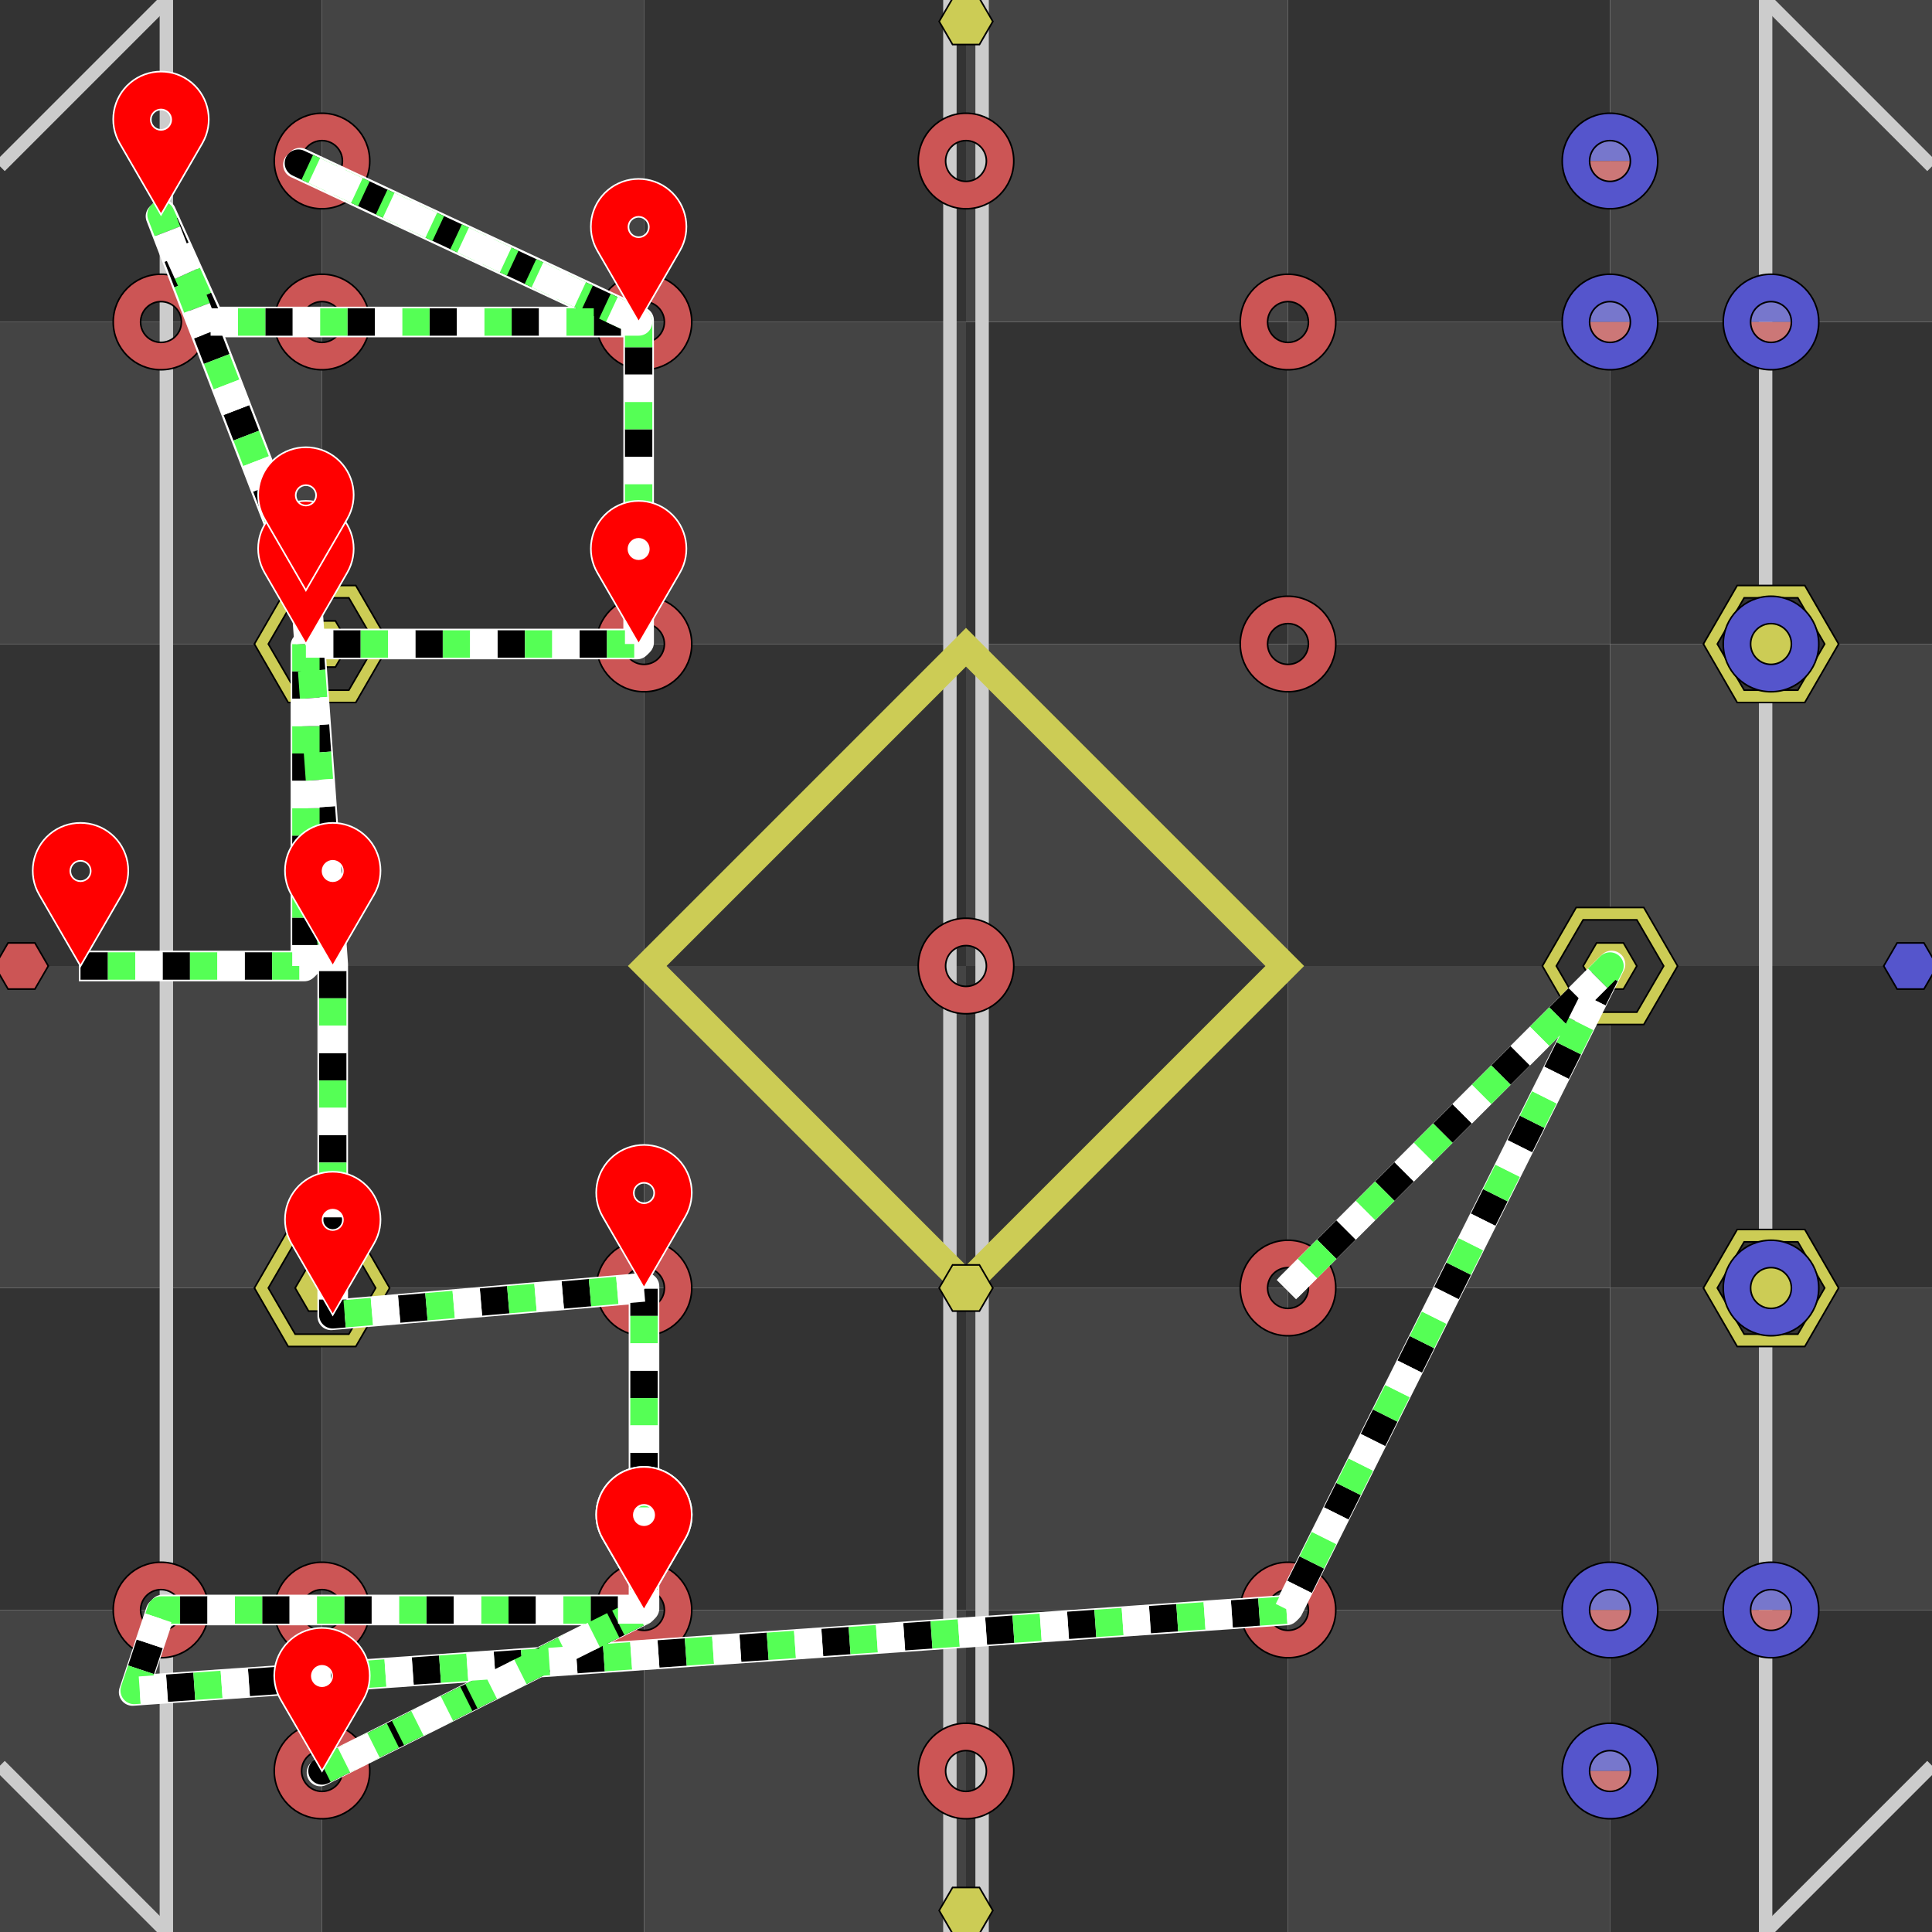
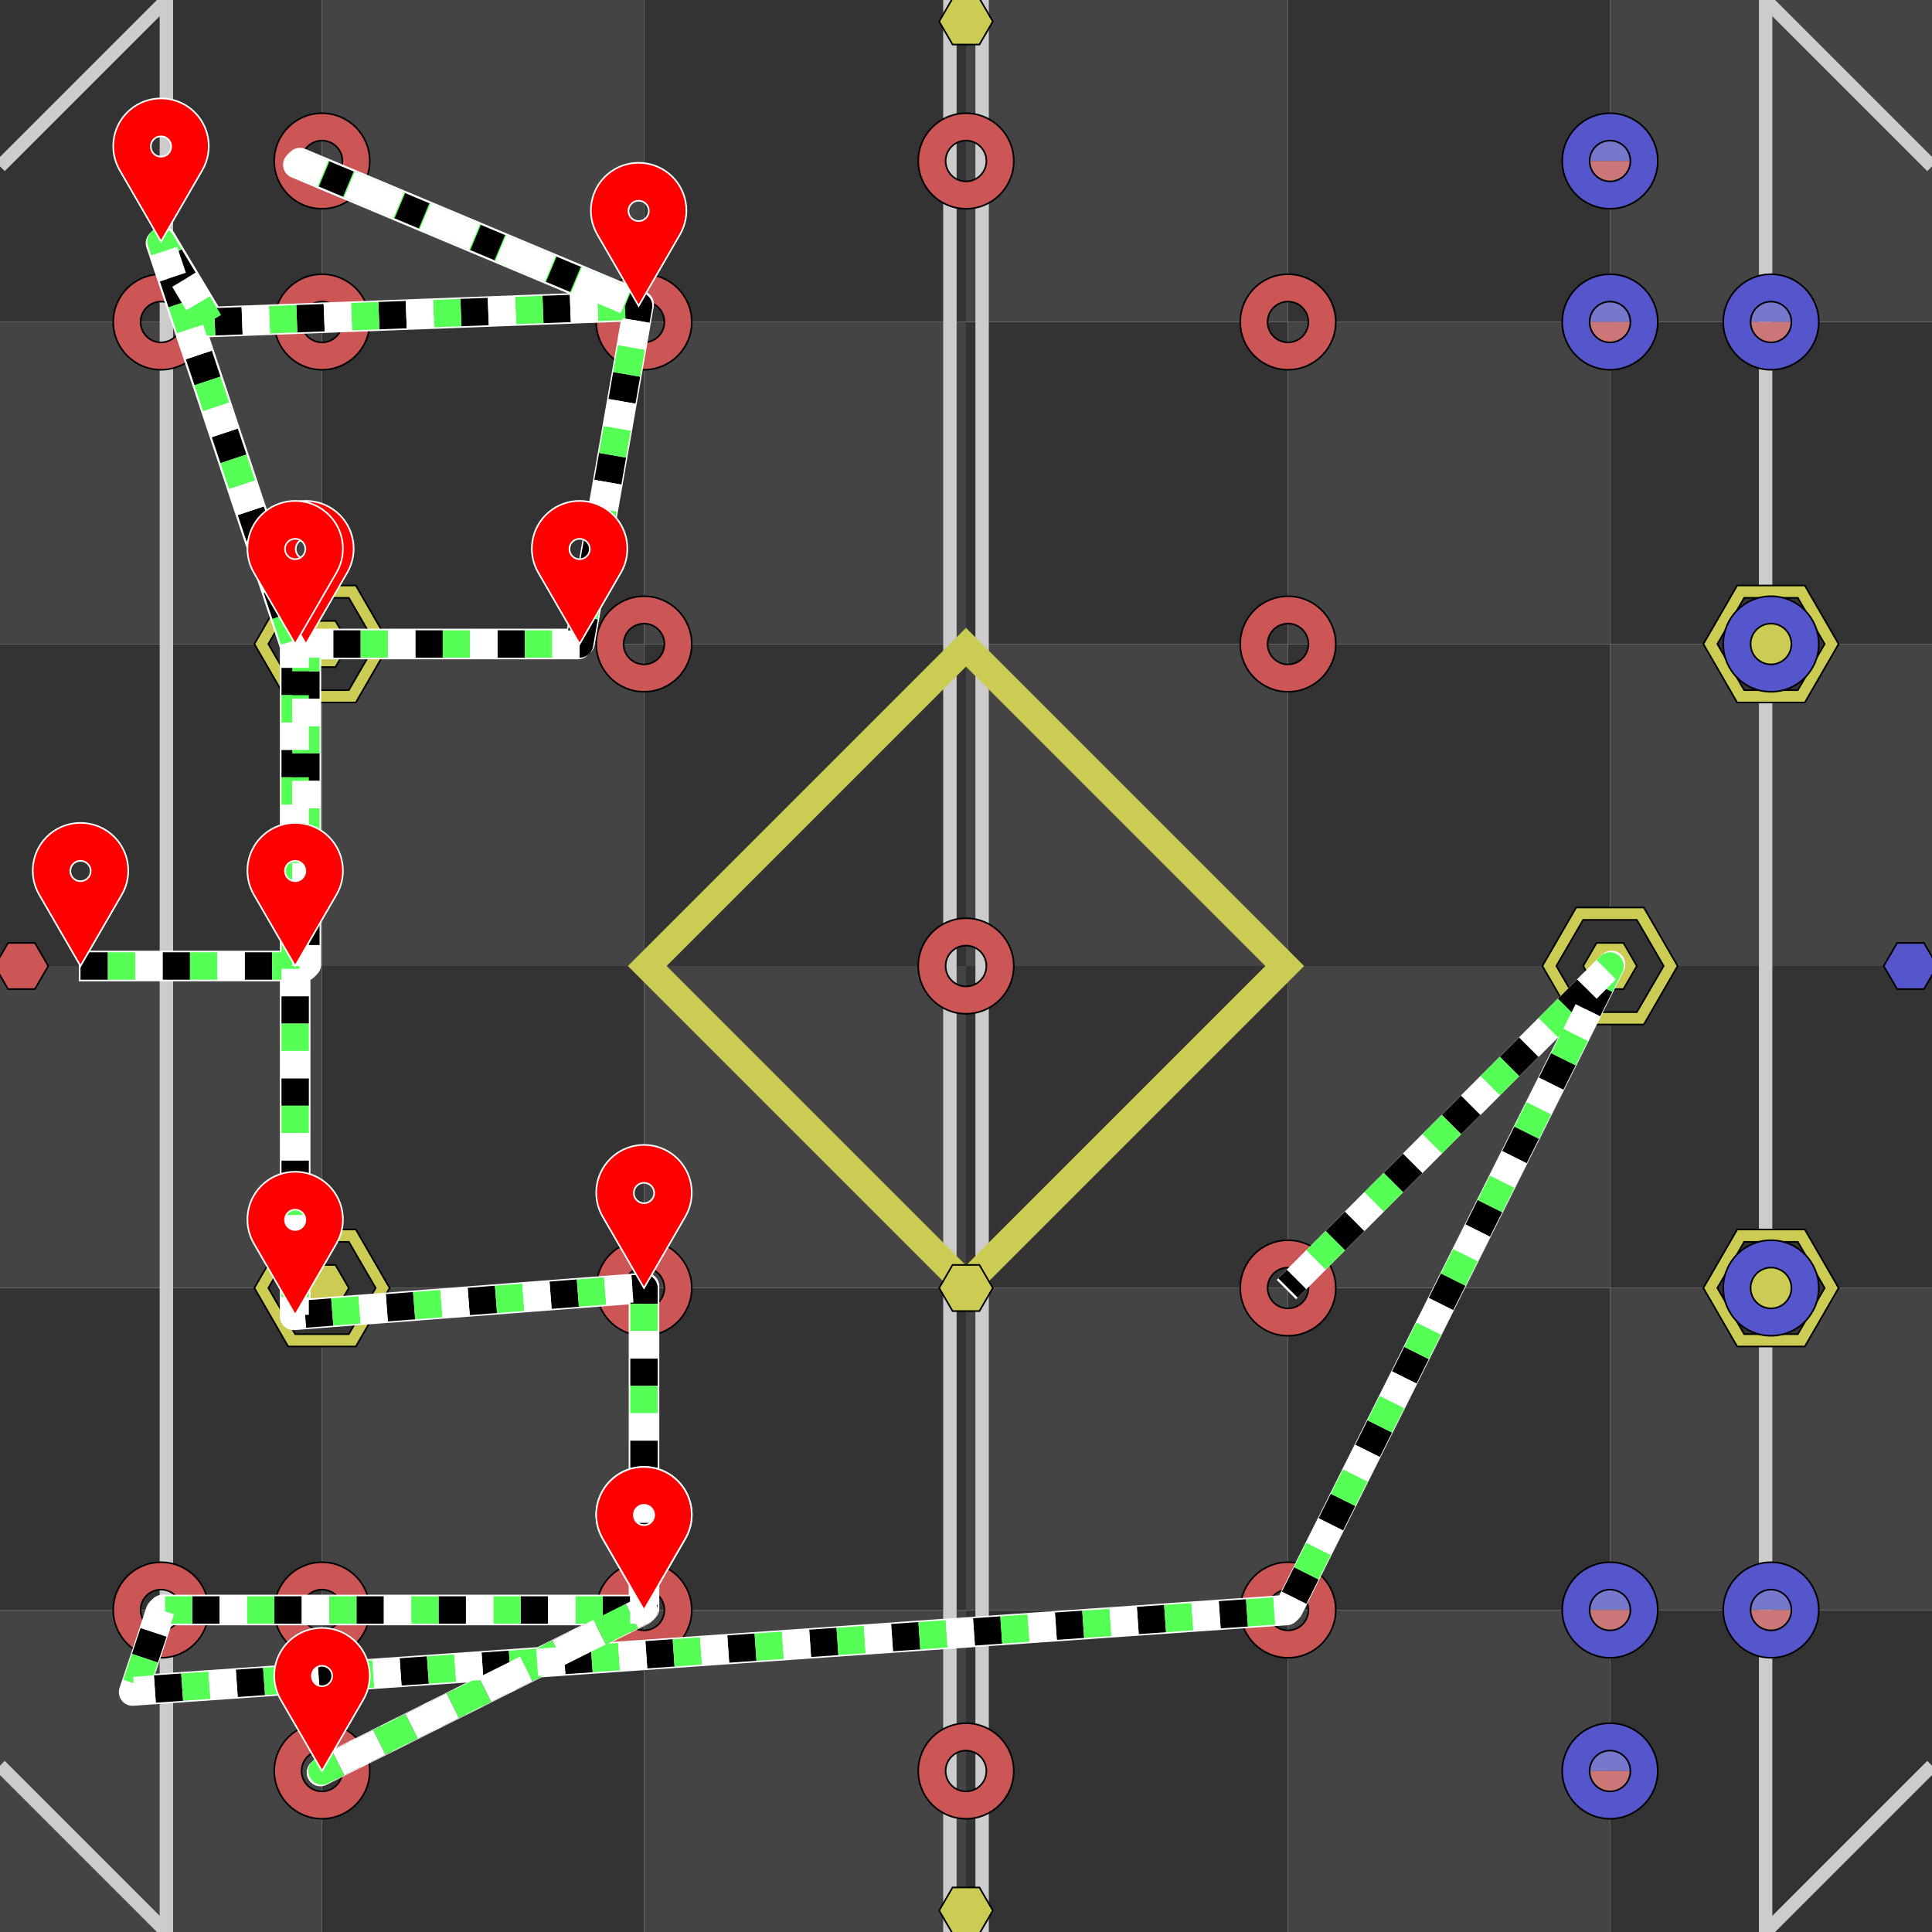
<svg xmlns="http://www.w3.org/2000/svg" version="1.1" width="600" height="600" viewBox="-1800 -1800 3600 3600">
  <g transform="scale(1, -1)">
    <rect x="-1800" y="-1800" width="600" height="600" fill="#444444" />
    <rect x="-1800" y="-1200" width="600" height="600" fill="#333333" />
    <rect x="-1800" y="-600" width="600" height="600" fill="#444444" />
    <rect x="-1800" y="0" width="600" height="600" fill="#333333" />
    <rect x="-1800" y="600" width="600" height="600" fill="#444444" />
    <rect x="-1800" y="1200" width="600" height="600" fill="#333333" />
    <rect x="-1200" y="-1800" width="600" height="600" fill="#333333" />
    <rect x="-1200" y="-1200" width="600" height="600" fill="#444444" />
    <rect x="-1200" y="-600" width="600" height="600" fill="#333333" />
    <rect x="-1200" y="0" width="600" height="600" fill="#444444" />
    <rect x="-1200" y="600" width="600" height="600" fill="#333333" />
    <rect x="-1200" y="1200" width="600" height="600" fill="#444444" />
    <rect x="-600" y="-1800" width="600" height="600" fill="#444444" />
    <rect x="-600" y="-1200" width="600" height="600" fill="#333333" />
    <rect x="-600" y="-600" width="600" height="600" fill="#444444" />
    <rect x="-600" y="0" width="600" height="600" fill="#333333" />
    <rect x="-600" y="600" width="600" height="600" fill="#444444" />
    <rect x="-600" y="1200" width="600" height="600" fill="#333333" />
    <rect x="0" y="-1800" width="600" height="600" fill="#333333" />
    <rect x="0" y="-1200" width="600" height="600" fill="#444444" />
    <rect x="0" y="-600" width="600" height="600" fill="#333333" />
    <rect x="0" y="0" width="600" height="600" fill="#444444" />
    <rect x="0" y="600" width="600" height="600" fill="#333333" />
    <rect x="0" y="1200" width="600" height="600" fill="#444444" />
    <rect x="600" y="-1800" width="600" height="600" fill="#444444" />
    <rect x="600" y="-1200" width="600" height="600" fill="#333333" />
    <rect x="600" y="-600" width="600" height="600" fill="#444444" />
    <rect x="600" y="0" width="600" height="600" fill="#333333" />
    <rect x="600" y="600" width="600" height="600" fill="#444444" />
    <rect x="600" y="1200" width="600" height="600" fill="#333333" />
    <rect x="1200" y="-1800" width="600" height="600" fill="#333333" />
    <rect x="1200" y="-1200" width="600" height="600" fill="#444444" />
    <rect x="1200" y="-600" width="600" height="600" fill="#333333" />
    <rect x="1200" y="0" width="600" height="600" fill="#444444" />
    <rect x="1200" y="600" width="600" height="600" fill="#333333" />
    <rect x="1200" y="1200" width="600" height="600" fill="#444444" />
    <line x1="-1490" y1="-1800" x2="-1490" y2="1800" stroke="#cccccc" stroke-width="25" />
    <line x1="-30" y1="-1800" x2="-30" y2="1800" stroke="#cccccc" stroke-width="25" />
    <line x1="30" y1="-1800" x2="30" y2="1800" stroke="#cccccc" stroke-width="25" />
    <line x1="1490" y1="-1800" x2="1490" y2="1800" stroke="#cccccc" stroke-width="25" />
    <line x1="-1800" y1="-1490" x2="-1490" y2="-1800" stroke="#cccccc" stroke-width="25" />
    <line x1="1800" y1="-1490" x2="1490" y2="-1800" stroke="#cccccc" stroke-width="25" />
    <line x1="-1800" y1="1490" x2="-1490" y2="1800" stroke="#cccccc" stroke-width="25" />
    <line x1="1800" y1="1490" x2="1490" y2="1800" stroke="#cccccc" stroke-width="25" />
    <rect x="-420" y="-420" width="840" height="840" transform="rotate(45)" stroke="#cccc55" fill="none" stroke-width="51" />
    <polygon points="-1710,0 -1735,43 -1785,43 -1810,0 -1785,-43 -1735,-43" fill="#cc5555" stroke="#000000" stroke-width="3" />
    <polygon points="1810,0 1785,43 1735,43 1710,0 1735,-43 1785,-43" fill="#5555cc" stroke="#000000" stroke-width="3" />
    <polygon points="50,1760 25,1803 -25,1803 -50,1760 -25,1717 25,1717" fill="#cccc55" stroke="#000000" stroke-width="3" />
    <polygon points="50,-600 25,-557 -25,-557 -50,-600 -25,-643 25,-643" fill="#cccc55" stroke="#000000" stroke-width="3" />
    <polygon points="50,-1760 25,-1717 -25,-1717 -50,-1760 -25,-1803 25,-1803" fill="#cccc55" stroke="#000000" stroke-width="3" />
    <polygon points="-1074,600 -1137,709 -1263,709 -1326,600 -1263,491 -1137,491" fill="#cccc55" stroke="#000000" stroke-width="3" />
    <polygon points="-1100,600 -1150,686 -1250,686 -1300,600 -1250,514 -1150,514" fill="#333333" stroke="#000000" stroke-width="3" />
    <polygon points="-1150,600 -1175,643 -1225,643 -1250,600 -1225,557 -1175,557" fill="#cccc55" stroke="#000000" stroke-width="3" />
    <polygon points="1626,600 1563,709 1437,709 1374,600 1437,491 1563,491" fill="#cccc55" stroke="#000000" stroke-width="3" />
    <polygon points="1600,600 1550,686 1450,686 1400,600 1450,514 1550,514" fill="#333333" stroke="#000000" stroke-width="3" />
    <polygon points="1550,600 1525,643 1475,643 1450,600 1475,557 1525,557" fill="#cccc55" stroke="#000000" stroke-width="3" />
    <polygon points="1326,0 1263,109 1137,109 1074,0 1137,-109 1263,-109" fill="#cccc55" stroke="#000000" stroke-width="3" />
    <polygon points="1300,0 1250,86 1150,86 1100,0 1150,-86 1250,-86" fill="#333333" stroke="#000000" stroke-width="3" />
    <polygon points="1250,0 1225,43 1175,43 1150,0 1175,-43 1225,-43" fill="#cccc55" stroke="#000000" stroke-width="3" />
    <polygon points="-1074,-600 -1137,-491 -1263,-491 -1326,-600 -1263,-709 -1137,-709" fill="#cccc55" stroke="#000000" stroke-width="3" />
    <polygon points="-1100,-600 -1150,-514 -1250,-514 -1300,-600 -1250,-686 -1150,-686" fill="#333333" stroke="#000000" stroke-width="3" />
    <polygon points="-1150,-600 -1175,-557 -1225,-557 -1250,-600 -1225,-643 -1175,-643" fill="#cccc55" stroke="#000000" stroke-width="3" />
    <polygon points="1626,-600 1563,-491 1437,-491 1374,-600 1437,-709 1563,-709" fill="#cccc55" stroke="#000000" stroke-width="3" />
    <polygon points="1600,-600 1550,-514 1450,-514 1400,-600 1450,-686 1550,-686" fill="#333333" stroke="#000000" stroke-width="3" />
    <polygon points="1550,-600 1525,-557 1475,-557 1450,-600 1475,-643 1525,-643" fill="#cccc55" stroke="#000000" stroke-width="3" />
    <path d="M 1111,1500 a 89,89 0 1,0 178,0" fill="#7777cc" />
    <path d="M 1111,1500 a 89,89 0 1,1 178,0" fill="#cc7777" />
    <path d="M 1111,1500 a 89 89 0 0 0 178 0 a 89 89 0 0 0 -178 0 z m 51 0 a 38 38 0 0 0 76 0 a 38 38 0 0 0 -76 0 z" fill="#5555cc" stroke="#000000" stroke-width="3" fill-rule="evenodd" />
    <path d="M 1111,1200 a 89,89 0 1,0 178,0" fill="#7777cc" />
    <path d="M 1111,1200 a 89,89 0 1,1 178,0" fill="#cc7777" />
    <path d="M 1111,1200 a 89 89 0 0 0 178 0 a 89 89 0 0 0 -178 0 z m 51 0 a 38 38 0 0 0 76 0 a 38 38 0 0 0 -76 0 z" fill="#5555cc" stroke="#000000" stroke-width="3" fill-rule="evenodd" />
    <path d="M 1411,1200 a 89,89 0 1,0 178,0" fill="#7777cc" />
    <path d="M 1411,1200 a 89,89 0 1,1 178,0" fill="#cc7777" />
    <path d="M 1411,1200 a 89 89 0 0 0 178 0 a 89 89 0 0 0 -178 0 z m 51 0 a 38 38 0 0 0 76 0 a 38 38 0 0 0 -76 0 z" fill="#5555cc" stroke="#000000" stroke-width="3" fill-rule="evenodd" />
    <path d="M 1111,-1200 a 89,89 0 1,0 178,0" fill="#7777cc" />
    <path d="M 1111,-1200 a 89,89 0 1,1 178,0" fill="#cc7777" />
    <path d="M 1111,-1200 a 89 89 0 0 0 178 0 a 89 89 0 0 0 -178 0 z m 51 0 a 38 38 0 0 0 76 0 a 38 38 0 0 0 -76 0 z" fill="#5555cc" stroke="#000000" stroke-width="3" fill-rule="evenodd" />
    <path d="M 1411,-1200 a 89,89 0 1,0 178,0" fill="#7777cc" />
    <path d="M 1411,-1200 a 89,89 0 1,1 178,0" fill="#cc7777" />
    <path d="M 1411,-1200 a 89 89 0 0 0 178 0 a 89 89 0 0 0 -178 0 z m 51 0 a 38 38 0 0 0 76 0 a 38 38 0 0 0 -76 0 z" fill="#5555cc" stroke="#000000" stroke-width="3" fill-rule="evenodd" />
    <path d="M 1111,-1500 a 89,89 0 1,0 178,0" fill="#7777cc" />
    <path d="M 1111,-1500 a 89,89 0 1,1 178,0" fill="#cc7777" />
    <path d="M 1111,-1500 a 89 89 0 0 0 178 0 a 89 89 0 0 0 -178 0 z m 51 0 a 38 38 0 0 0 76 0 a 38 38 0 0 0 -76 0 z" fill="#5555cc" stroke="#000000" stroke-width="3" fill-rule="evenodd" />
    <path d="M -1289,1500 a 89 89 0 0 0 178 0 a 89 89 0 0 0 -178 0 z m 51 0 a 38 38 0 0 0 76 0 a 38 38 0 0 0 -76 0 z" fill="#cc5555" stroke="#000000" stroke-width="3" fill-rule="evenodd" />
    <path d="M -89,1500 a 89 89 0 0 0 178 0 a 89 89 0 0 0 -178 0 z m 51 0 a 38 38 0 0 0 76 0 a 38 38 0 0 0 -76 0 z" fill="#cc5555" stroke="#000000" stroke-width="3" fill-rule="evenodd" />
    <path d="M -1589,1200 a 89 89 0 0 0 178 0 a 89 89 0 0 0 -178 0 z m 51 0 a 38 38 0 0 0 76 0 a 38 38 0 0 0 -76 0 z" fill="#cc5555" stroke="#000000" stroke-width="3" fill-rule="evenodd" />
    <path d="M -1289,1200 a 89 89 0 0 0 178 0 a 89 89 0 0 0 -178 0 z m 51 0 a 38 38 0 0 0 76 0 a 38 38 0 0 0 -76 0 z" fill="#cc5555" stroke="#000000" stroke-width="3" fill-rule="evenodd" />
    <path d="M -689,1200 a 89 89 0 0 0 178 0 a 89 89 0 0 0 -178 0 z m 51 0 a 38 38 0 0 0 76 0 a 38 38 0 0 0 -76 0 z" fill="#cc5555" stroke="#000000" stroke-width="3" fill-rule="evenodd" />
    <path d="M 511,1200 a 89 89 0 0 0 178 0 a 89 89 0 0 0 -178 0 z m 51 0 a 38 38 0 0 0 76 0 a 38 38 0 0 0 -76 0 z" fill="#cc5555" stroke="#000000" stroke-width="3" fill-rule="evenodd" />
    <path d="M -689,600 a 89 89 0 0 0 178 0 a 89 89 0 0 0 -178 0 z m 51 0 a 38 38 0 0 0 76 0 a 38 38 0 0 0 -76 0 z" fill="#cc5555" stroke="#000000" stroke-width="3" fill-rule="evenodd" />
    <path d="M 511,600 a 89 89 0 0 0 178 0 a 89 89 0 0 0 -178 0 z m 51 0 a 38 38 0 0 0 76 0 a 38 38 0 0 0 -76 0 z" fill="#cc5555" stroke="#000000" stroke-width="3" fill-rule="evenodd" />
    <path d="M -89,0 a 89 89 0 0 0 178 0 a 89 89 0 0 0 -178 0 z m 51 0 a 38 38 0 0 0 76 0 a 38 38 0 0 0 -76 0 z" fill="#cc5555" stroke="#000000" stroke-width="3" fill-rule="evenodd" />
    <path d="M -689,-600 a 89 89 0 0 0 178 0 a 89 89 0 0 0 -178 0 z m 51 0 a 38 38 0 0 0 76 0 a 38 38 0 0 0 -76 0 z" fill="#cc5555" stroke="#000000" stroke-width="3" fill-rule="evenodd" />
    <path d="M 511,-600 a 89 89 0 0 0 178 0 a 89 89 0 0 0 -178 0 z m 51 0 a 38 38 0 0 0 76 0 a 38 38 0 0 0 -76 0 z" fill="#cc5555" stroke="#000000" stroke-width="3" fill-rule="evenodd" />
    <path d="M -1589,-1200 a 89 89 0 0 0 178 0 a 89 89 0 0 0 -178 0 z m 51 0 a 38 38 0 0 0 76 0 a 38 38 0 0 0 -76 0 z" fill="#cc5555" stroke="#000000" stroke-width="3" fill-rule="evenodd" />
    <path d="M -1289,-1200 a 89 89 0 0 0 178 0 a 89 89 0 0 0 -178 0 z m 51 0 a 38 38 0 0 0 76 0 a 38 38 0 0 0 -76 0 z" fill="#cc5555" stroke="#000000" stroke-width="3" fill-rule="evenodd" />
    <path d="M -689,-1200 a 89 89 0 0 0 178 0 a 89 89 0 0 0 -178 0 z m 51 0 a 38 38 0 0 0 76 0 a 38 38 0 0 0 -76 0 z" fill="#cc5555" stroke="#000000" stroke-width="3" fill-rule="evenodd" />
    <path d="M 511,-1200 a 89 89 0 0 0 178 0 a 89 89 0 0 0 -178 0 z m 51 0 a 38 38 0 0 0 76 0 a 38 38 0 0 0 -76 0 z" fill="#cc5555" stroke="#000000" stroke-width="3" fill-rule="evenodd" />
    <path d="M -1289,-1500 a 89 89 0 0 0 178 0 a 89 89 0 0 0 -178 0 z m 51 0 a 38 38 0 0 0 76 0 a 38 38 0 0 0 -76 0 z" fill="#cc5555" stroke="#000000" stroke-width="3" fill-rule="evenodd" />
    <path d="M -89,-1500 a 89 89 0 0 0 178 0 a 89 89 0 0 0 -178 0 z m 51 0 a 38 38 0 0 0 76 0 a 38 38 0 0 0 -76 0 z" fill="#cc5555" stroke="#000000" stroke-width="3" fill-rule="evenodd" />
    <path d="M 1411,600 a 89 89 0 0 0 178 0 a 89 89 0 0 0 -178 0 z m 51 0 a 38 38 0 0 0 76 0 a 38 38 0 0 0 -76 0 z" fill="#5555cc" stroke="#000000" stroke-width="3" fill-rule="evenodd" />
    <path d="M 1411,-600 a 89 89 0 0 0 178 0 a 89 89 0 0 0 -178 0 z m 51 0 a 38 38 0 0 0 76 0 a 38 38 0 0 0 -76 0 z" fill="#5555cc" stroke="#000000" stroke-width="3" fill-rule="evenodd" />
-     <polyline points="-1647,3 -1227,3 -1227,603 -607,603 -607,1203 -1241,1499 -607,1203 -1407,1203 -1497,1403 -1227,703 -1177,3 -1177,-647 -597,-597 -597,-1197 -1197,-1497 -597,-1197 -1497,-1197 -1547,-1347 603,-1197 1203,3 603,-597" fill="none" stroke="#ffffff" stroke-width="51" stroke-linejoin="round" />
-     <polyline points="-1653,-3 -1233,-3 -1233,597 -613,597 -613,1197 -1247,1493 -613,1197 -1413,1197 -1503,1397 -1233,697 -1183,-3 -1183,-653 -603,-603 -603,-1203 -1203,-1503 -603,-1203 -1503,-1203 -1553,-1353 597,-1203 1197,-3 597,-603" fill="none" stroke="#ffffff" stroke-width="51" stroke-linejoin="round" />
-     <polyline points="-1650,0 -1230,0 -1230,600 -610,600 -610,1200 -1244,1496 -610,1200 -1410,1200 -1500,1400 -1230,700 -1180,0 -1180,-650 -600,-600 -600,-1200 -1200,-1500 -600,-1200 -1500,-1200 -1550,-1350 600,-1200 1200,0 600,-600" fill="none" stroke="#000000" stroke-width="51" stroke-dasharray="51,102" stroke-linejoin="round" />
-     <polyline points="-1650,0 -1230,0 -1230,600 -610,600 -610,1200 -1244,1496 -610,1200 -1410,1200 -1500,1400 -1230,700 -1180,0 -1180,-650 -600,-600 -600,-1200 -1200,-1500 -600,-1200 -1500,-1200 -1550,-1350 600,-1200 1200,0 600,-600" fill="none" stroke="#55ff55" stroke-width="51" stroke-dasharray="51,102" stroke-dashoffset="102" stroke-linejoin="round" />
-     <polyline points="-1650,0 -1230,0 -1230,600 -610,600 -610,1200 -1244,1496 -610,1200 -1410,1200 -1500,1400 -1230,700 -1180,0 -1180,-650 -600,-600 -600,-1200 -1200,-1500 -600,-1200 -1500,-1200 -1550,-1350 600,-1200 1200,0 600,-600" fill="none" stroke="#ffffff" stroke-width="51" stroke-dasharray="51,102" stroke-dashoffset="51" stroke-linejoin="round" />
+     <polyline points="-1647,3 -1227,3 -1227,603 -717,603 -607,1233 -1241,1499 -607,1233 -1407,1203 -1497,1353 -1247,603 -1247,3 -1247,-647 -597,-597 -597,-1197 -1197,-1497 -597,-1197 -1497,-1197 -1547,-1347 603,-1197 1203,3 603,-597" fill="none" stroke="#ffffff" stroke-width="51" stroke-linejoin="round" />
+     <polyline points="-1653,-3 -1233,-3 -1233,597 -723,597 -613,1227 -1247,1493 -613,1227 -1413,1197 -1503,1347 -1253,597 -1253,-3 -1253,-653 -603,-603 -603,-1203 -1203,-1503 -603,-1203 -1503,-1203 -1553,-1353 597,-1203 1197,-3 597,-603" fill="none" stroke="#ffffff" stroke-width="51" stroke-linejoin="round" />
+     <polyline points="-1650,0 -1230,0 -1230,600 -720,600 -610,1230 -1244,1496 -610,1230 -1410,1200 -1500,1350 -1250,600 -1250,0 -1250,-650 -600,-600 -600,-1200 -1200,-1500 -600,-1200 -1500,-1200 -1550,-1350 600,-1200 1200,0 600,-600" fill="none" stroke="#000000" stroke-width="51" stroke-dasharray="51,102" stroke-linejoin="round" />
+     <polyline points="-1650,0 -1230,0 -1230,600 -720,600 -610,1230 -1244,1496 -610,1230 -1410,1200 -1500,1350 -1250,600 -1250,0 -1250,-650 -600,-600 -600,-1200 -1200,-1500 -600,-1200 -1500,-1200 -1550,-1350 600,-1200 1200,0 600,-600" fill="none" stroke="#55ff55" stroke-width="51" stroke-dasharray="51,102" stroke-dashoffset="102" stroke-linejoin="round" />
+     <polyline points="-1650,0 -1230,0 -1230,600 -720,600 -610,1230 -1244,1496 -610,1230 -1410,1200 -1500,1350 -1250,600 -1250,0 -1250,-650 -600,-600 -600,-1200 -1200,-1500 -600,-1200 -1500,-1200 -1550,-1350 600,-1200 1200,0 600,-600" fill="none" stroke="#ffffff" stroke-width="51" stroke-dasharray="51,102" stroke-dashoffset="51" stroke-linejoin="round" />
    <path d="M -1650,0 l -77 133 a 89 89 0 1 0 154 0 z m -19 177 a 19 19 0 0 0 38 0 a 19 19 0 0 0 -38 0 z" fill="#ff0000" stroke="#ffffff" stroke-width="3" fill-rule="evenodd" />
    <path d="M -1230,600 l -77 133 a 89 89 0 1 0 154 0 z m -19 177 a 19 19 0 0 0 38 0 a 19 19 0 0 0 -38 0 z" fill="#ff0000" stroke="#ffffff" stroke-width="3" fill-rule="evenodd" />
-     <path d="M -610,600 l -77 133 a 89 89 0 1 0 154 0 z m -19 177 a 19 19 0 0 0 38 0 a 19 19 0 0 0 -38 0 z" fill="#ff0000" stroke="#ffffff" stroke-width="3" fill-rule="evenodd" />
-     <path d="M -610,1200 l -77 133 a 89 89 0 1 0 154 0 z m -19 177 a 19 19 0 0 0 38 0 a 19 19 0 0 0 -38 0 z" fill="#ff0000" stroke="#ffffff" stroke-width="3" fill-rule="evenodd" />
-     <path d="M -1500,1400 l -77 133 a 89 89 0 1 0 154 0 z m -19 177 a 19 19 0 0 0 38 0 a 19 19 0 0 0 -38 0 z" fill="#ff0000" stroke="#ffffff" stroke-width="3" fill-rule="evenodd" />
-     <path d="M -1230,700 l -77 133 a 89 89 0 1 0 154 0 z m -19 177 a 19 19 0 0 0 38 0 a 19 19 0 0 0 -38 0 z" fill="#ff0000" stroke="#ffffff" stroke-width="3" fill-rule="evenodd" />
-     <path d="M -1180,0 l -77 133 a 89 89 0 1 0 154 0 z m -19 177 a 19 19 0 0 0 38 0 a 19 19 0 0 0 -38 0 z" fill="#ff0000" stroke="#ffffff" stroke-width="3" fill-rule="evenodd" />
-     <path d="M -1180,-650 l -77 133 a 89 89 0 1 0 154 0 z m -19 177 a 19 19 0 0 0 38 0 a 19 19 0 0 0 -38 0 z" fill="#ff0000" stroke="#ffffff" stroke-width="3" fill-rule="evenodd" />
+     <path d="M -720,600 l -77 133 a 89 89 0 1 0 154 0 z m -19 177 a 19 19 0 0 0 38 0 a 19 19 0 0 0 -38 0 z" fill="#ff0000" stroke="#ffffff" stroke-width="3" fill-rule="evenodd" />
+     <path d="M -610,1230 l -77 133 a 89 89 0 1 0 154 0 z m -19 177 a 19 19 0 0 0 38 0 a 19 19 0 0 0 -38 0 z" fill="#ff0000" stroke="#ffffff" stroke-width="3" fill-rule="evenodd" />
+     <path d="M -1500,1350 l -77 133 a 89 89 0 1 0 154 0 z m -19 177 a 19 19 0 0 0 38 0 a 19 19 0 0 0 -38 0 z" fill="#ff0000" stroke="#ffffff" stroke-width="3" fill-rule="evenodd" />
+     <path d="M -1250,600 l -77 133 a 89 89 0 1 0 154 0 z m -19 177 a 19 19 0 0 0 38 0 a 19 19 0 0 0 -38 0 z" fill="#ff0000" stroke="#ffffff" stroke-width="3" fill-rule="evenodd" />
+     <path d="M -1250,0 l -77 133 a 89 89 0 1 0 154 0 z m -19 177 a 19 19 0 0 0 38 0 a 19 19 0 0 0 -38 0 z" fill="#ff0000" stroke="#ffffff" stroke-width="3" fill-rule="evenodd" />
+     <path d="M -1250,-650 l -77 133 a 89 89 0 1 0 154 0 z m -19 177 a 19 19 0 0 0 38 0 a 19 19 0 0 0 -38 0 z" fill="#ff0000" stroke="#ffffff" stroke-width="3" fill-rule="evenodd" />
    <path d="M -600,-600 l -77 133 a 89 89 0 1 0 154 0 z m -19 177 a 19 19 0 0 0 38 0 a 19 19 0 0 0 -38 0 z" fill="#ff0000" stroke="#ffffff" stroke-width="3" fill-rule="evenodd" />
    <path d="M -600,-1200 l -77 133 a 89 89 0 1 0 154 0 z m -19 177 a 19 19 0 0 0 38 0 a 19 19 0 0 0 -38 0 z" fill="#ff0000" stroke="#ffffff" stroke-width="3" fill-rule="evenodd" />
    <path d="M -1200,-1500 l -77 133 a 89 89 0 1 0 154 0 z m -19 177 a 19 19 0 0 0 38 0 a 19 19 0 0 0 -38 0 z" fill="#ff0000" stroke="#ffffff" stroke-width="3" fill-rule="evenodd" />
    <path d="M -600,-1200 l -77 133 a 89 89 0 1 0 154 0 z m -19 177 a 19 19 0 0 0 38 0 a 19 19 0 0 0 -38 0 z" fill="#ff0000" stroke="#ffffff" stroke-width="3" fill-rule="evenodd" />
  </g>
</svg>
